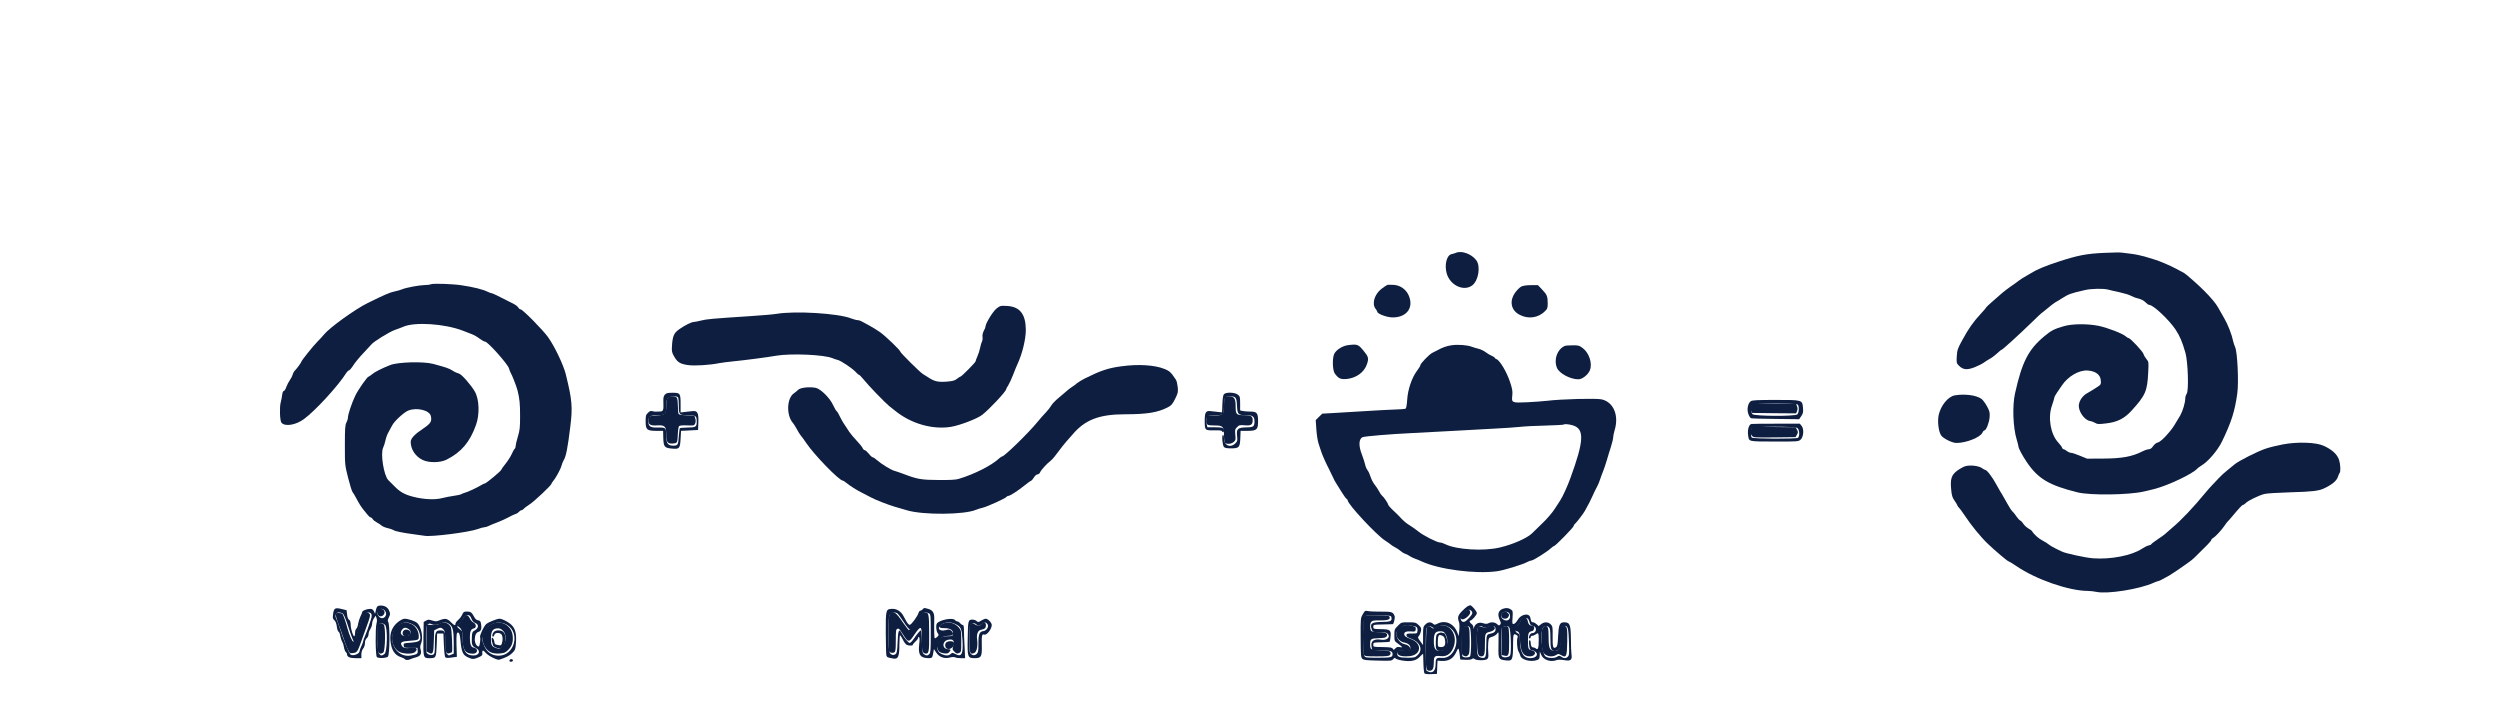
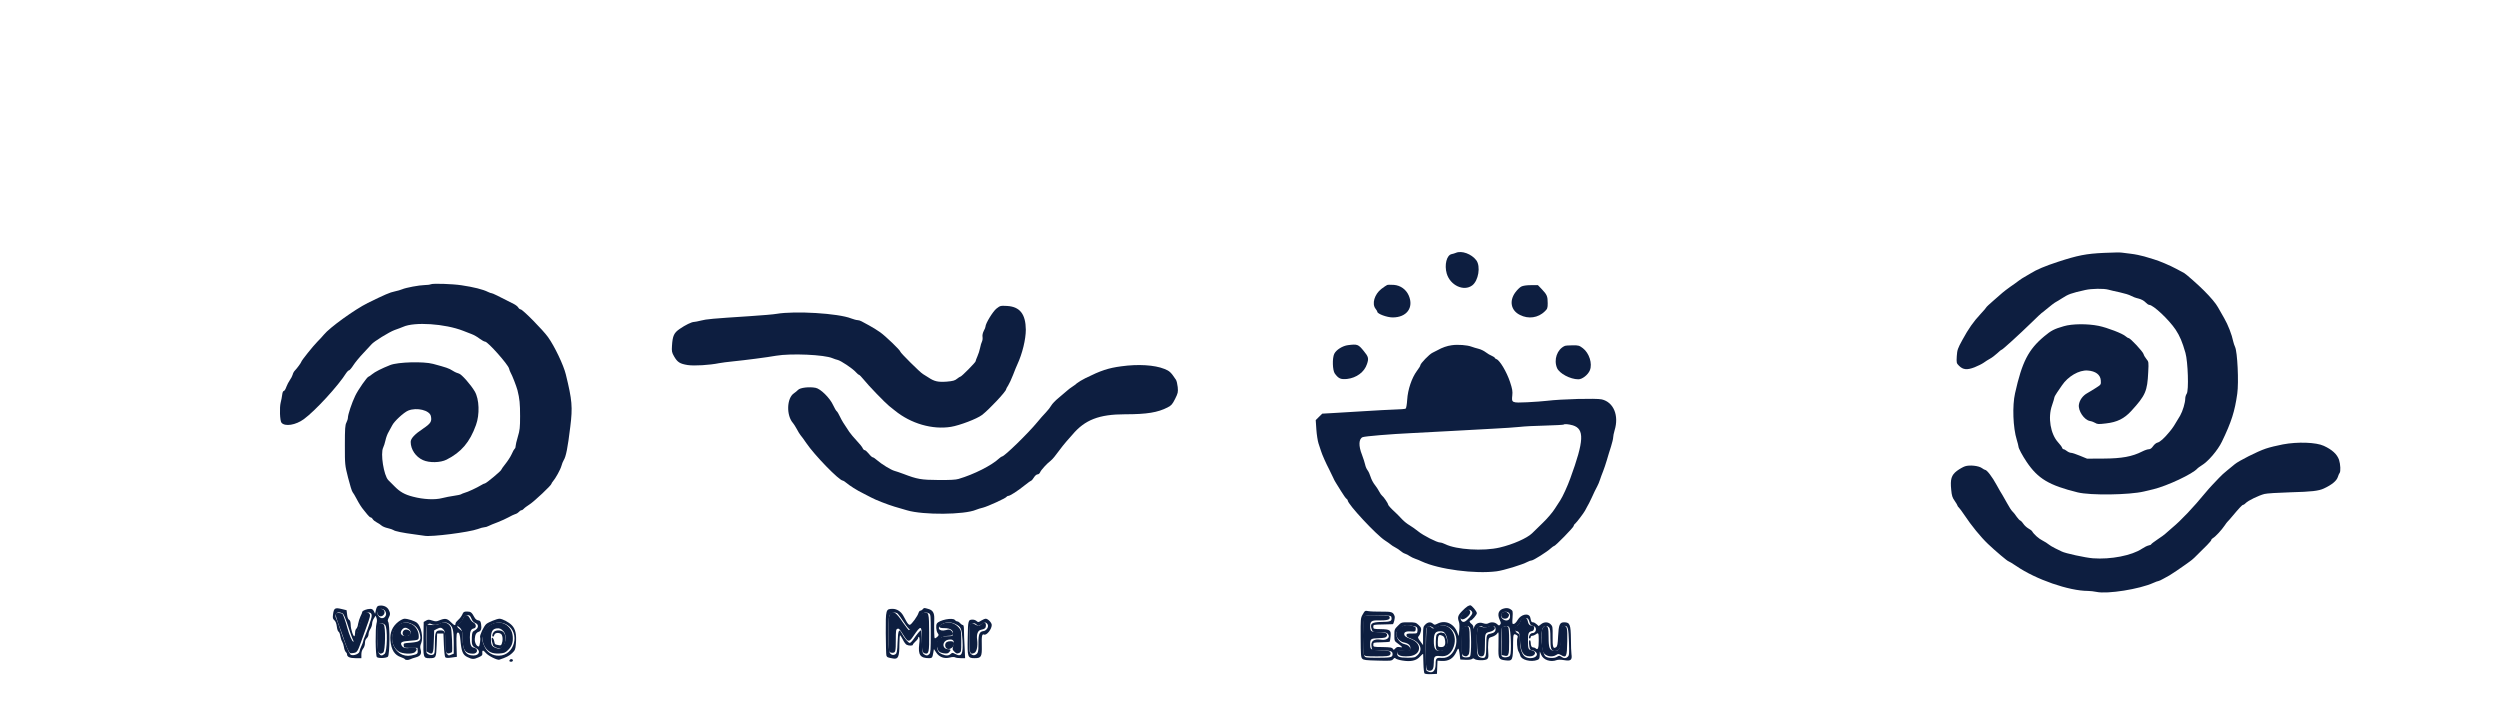
<svg xmlns="http://www.w3.org/2000/svg" viewBox="0 50 2788 400" width="697" height="200">
  <g transform="translate(0,800) scale(0.1,-0.1)" fill="#0d1e40" stroke="none">
    <path d="M16235 6680 c-11 -5 -32 -11 -47 -14 -55 -12 -82 -120 -54 -217 39 -132 190 -202 284 -132 70 53 96 212 46 280 -53 71 -164 112 -229 83z" />
    <path d="M23465 6680 c-200 -9 -295 -28 -515 -100 -141 -46 -239 -87 -305 -129 -27 -17 -59 -35 -70 -41 -11 -5 -38 -23 -60 -39 -22 -17 -66 -49 -99 -71 -32 -23 -70 -52 -85 -65 -14 -13 -61 -53 -103 -90 -43 -37 -78 -70 -78 -74 0 -3 -27 -35 -61 -71 -82 -88 -136 -165 -204 -290 -53 -97 -58 -111 -63 -182 -4 -75 -4 -78 25 -107 45 -45 90 -49 173 -17 38 15 84 38 102 51 18 13 50 34 71 45 21 11 57 39 80 60 23 22 45 40 50 40 9 0 193 167 337 307 58 57 107 103 109 103 2 0 21 15 42 33 55 46 100 81 118 90 9 4 36 21 61 37 77 50 104 60 265 96 71 16 205 18 256 4 20 -6 78 -19 129 -30 51 -11 107 -28 125 -39 17 -10 54 -24 82 -30 32 -8 61 -23 79 -42 15 -16 34 -29 42 -29 45 0 221 -166 295 -277 47 -72 73 -133 109 -258 28 -98 39 -422 14 -456 -9 -13 -16 -36 -16 -52 0 -48 -28 -141 -57 -192 -67 -114 -80 -134 -118 -180 -60 -73 -107 -115 -135 -121 -14 -3 -36 -21 -49 -40 -16 -23 -31 -34 -48 -34 -13 0 -46 -11 -73 -25 -112 -57 -228 -78 -430 -79 l-185 -1 -78 32 c-43 18 -88 33 -100 33 -12 0 -33 9 -47 20 -14 11 -30 20 -37 20 -6 0 -14 8 -17 18 -3 10 -23 36 -44 59 -85 93 -116 277 -68 412 14 41 26 80 26 87 0 7 14 33 30 56 17 24 41 59 54 79 68 102 192 174 287 167 89 -6 143 -47 147 -110 3 -47 3 -47 -50 -81 -29 -19 -74 -46 -100 -61 -51 -28 -86 -77 -94 -128 -11 -68 58 -171 123 -183 20 -3 47 -14 60 -22 22 -14 37 -15 119 -5 124 14 203 53 282 139 159 174 179 220 189 433 6 113 5 116 -20 146 -14 17 -29 42 -32 55 -7 28 -148 179 -167 179 -6 0 -21 9 -32 19 -33 31 -205 97 -302 117 -123 25 -295 24 -389 -4 -108 -31 -140 -48 -218 -113 -177 -148 -247 -285 -325 -634 -32 -140 -23 -385 19 -520 10 -33 19 -67 19 -75 0 -19 44 -101 91 -171 126 -187 249 -261 569 -340 142 -35 578 -29 740 10 25 6 72 17 105 25 156 38 440 172 490 231 6 7 26 21 45 33 74 43 183 171 229 267 107 222 143 337 171 535 18 125 2 470 -25 522 -7 15 -16 42 -20 60 -15 75 -59 188 -100 258 -24 41 -56 97 -70 123 -23 42 -81 112 -161 191 -56 57 -196 180 -216 191 -13 6 -52 28 -88 47 -68 37 -191 89 -250 106 -19 6 -67 20 -106 32 -38 11 -106 25 -150 30 -43 5 -90 11 -104 13 -14 3 -101 1 -195 -3z" />
    <path d="M4805 6330 c-11 -5 -42 -9 -69 -9 -60 -1 -210 -29 -251 -47 -16 -7 -54 -18 -83 -24 -52 -10 -112 -36 -301 -129 -145 -72 -425 -274 -489 -353 -15 -18 -47 -54 -72 -78 -46 -46 -180 -213 -180 -225 0 -8 -49 -75 -72 -98 -10 -10 -21 -30 -24 -45 -4 -15 -18 -42 -31 -60 -13 -18 -31 -53 -40 -77 -8 -25 -21 -45 -28 -45 -8 0 -15 -17 -18 -42 -3 -24 -10 -63 -17 -88 -14 -55 -9 -203 9 -224 38 -46 159 -27 250 40 125 91 384 372 474 517 10 15 23 27 30 27 6 1 28 26 47 56 19 30 70 92 113 137 43 45 84 89 90 97 23 30 198 138 259 160 35 12 77 28 93 35 128 58 468 35 670 -44 28 -10 70 -27 95 -37 25 -9 65 -32 89 -51 24 -18 52 -33 61 -33 30 0 256 -254 267 -300 3 -14 11 -34 17 -45 18 -30 64 -149 77 -197 24 -96 29 -150 29 -289 0 -126 -3 -157 -25 -229 -14 -46 -25 -94 -25 -106 0 -13 -5 -26 -11 -29 -5 -4 -21 -31 -33 -60 -13 -29 -45 -78 -70 -109 -25 -31 -46 -61 -46 -65 0 -12 -167 -151 -182 -152 -7 0 -26 -9 -43 -20 -42 -26 -152 -78 -184 -85 -14 -4 -31 -11 -37 -15 -6 -5 -42 -13 -80 -18 -38 -5 -98 -17 -134 -26 -80 -21 -208 -15 -325 16 -93 24 -144 53 -205 115 -25 25 -56 57 -70 70 -50 52 -89 297 -57 362 8 15 19 52 26 82 6 30 22 73 36 95 13 22 30 54 38 70 21 45 130 146 179 166 95 39 239 4 253 -61 13 -60 -1 -82 -85 -139 -95 -63 -140 -111 -140 -149 0 -84 56 -167 137 -203 70 -32 194 -30 263 5 164 83 259 194 328 386 43 117 37 288 -13 374 -45 77 -149 194 -177 200 -15 3 -47 17 -70 32 -42 27 -70 36 -218 76 -108 29 -391 21 -478 -13 -94 -37 -171 -76 -203 -103 -17 -14 -34 -26 -38 -26 -15 0 -118 -147 -150 -215 -38 -79 -81 -208 -81 -243 0 -13 -8 -37 -17 -55 -14 -27 -17 -64 -17 -252 0 -219 0 -220 36 -363 20 -79 42 -151 50 -160 8 -9 27 -42 43 -72 28 -54 57 -100 83 -130 7 -8 24 -30 38 -47 14 -18 31 -33 37 -33 7 0 18 -9 24 -20 7 -11 27 -27 45 -36 18 -9 42 -25 53 -35 11 -10 42 -23 70 -29 27 -6 55 -16 62 -21 15 -13 109 -32 233 -48 52 -7 104 -14 114 -16 73 -15 501 40 594 75 29 11 62 20 73 20 12 0 33 6 47 14 15 8 61 27 102 42 41 16 96 41 123 56 26 15 58 30 71 34 14 3 32 14 42 25 9 10 23 19 29 19 7 0 19 7 26 16 7 9 37 31 65 49 53 34 244 214 244 230 0 5 7 16 15 25 30 34 85 133 96 174 6 22 17 51 25 63 26 41 45 136 74 375 27 218 21 294 -50 583 -25 103 -125 313 -198 415 -56 79 -284 310 -306 310 -8 0 -20 9 -26 20 -6 11 -27 28 -48 39 -177 91 -239 121 -249 121 -6 0 -24 6 -40 14 -58 29 -158 54 -298 75 -101 15 -316 22 -340 11z" />
    <path d="M15470 6322 c-8 -3 -37 -23 -65 -44 -77 -60 -108 -166 -65 -221 11 -14 20 -29 20 -34 0 -23 108 -63 171 -63 157 0 237 109 180 243 -30 69 -92 114 -166 120 -33 2 -67 2 -75 -1z" />
    <path d="M16965 6304 c-16 -8 -47 -38 -67 -66 -69 -95 -48 -201 52 -250 95 -49 204 -33 278 40 29 28 32 37 32 91 0 76 -8 95 -64 154 l-45 47 -78 0 c-49 0 -89 -6 -108 -16z" />
    <path d="M11113 6059 c-40 -31 -123 -167 -123 -202 0 -7 -8 -28 -19 -47 -11 -22 -17 -47 -14 -66 3 -18 0 -41 -6 -53 -6 -11 -16 -43 -21 -71 -5 -27 -19 -70 -30 -94 -11 -25 -20 -49 -20 -55 0 -12 -157 -171 -169 -171 -5 0 -22 -11 -38 -24 -24 -20 -45 -26 -115 -32 -95 -7 -138 2 -202 45 -21 14 -50 32 -64 40 -29 16 -252 237 -252 250 0 15 -163 172 -225 216 -33 23 -88 58 -123 76 -35 19 -73 40 -85 46 -12 7 -32 13 -44 13 -12 0 -44 9 -71 19 -143 57 -625 86 -832 51 -30 -6 -165 -17 -300 -26 -417 -27 -483 -33 -543 -49 -32 -8 -66 -15 -76 -15 -28 0 -99 -35 -161 -78 -64 -44 -79 -77 -86 -187 -4 -63 -2 -75 23 -119 38 -66 65 -83 152 -97 74 -11 242 -1 351 21 25 5 95 14 155 20 130 13 381 45 480 63 165 28 539 12 630 -28 17 -7 42 -16 57 -19 35 -8 166 -95 201 -135 15 -17 32 -31 37 -31 5 0 28 -24 51 -52 48 -62 242 -262 285 -296 16 -12 45 -35 64 -51 178 -145 418 -215 626 -181 96 16 289 89 345 132 78 59 269 263 269 286 0 5 10 24 23 43 12 19 37 72 55 119 18 47 39 99 47 115 56 120 95 281 95 389 -2 174 -67 256 -209 264 -73 4 -77 3 -118 -29z" />
    <path d="M15033 5651 c-61 -8 -130 -51 -153 -96 -24 -48 -20 -186 6 -221 42 -57 66 -67 137 -60 105 12 193 77 222 167 21 62 16 81 -36 144 -62 76 -70 79 -176 66z" />
    <path d="M16190 5650 c-52 -7 -105 -25 -160 -56 -14 -7 -39 -20 -55 -28 -35 -16 -135 -120 -135 -139 0 -7 -17 -36 -39 -64 -57 -77 -101 -207 -108 -321 -3 -51 -11 -96 -17 -99 -6 -4 -60 -9 -121 -10 -60 -2 -211 -10 -335 -18 -124 -8 -281 -17 -349 -21 l-125 -7 -37 -36 -36 -36 7 -105 c4 -58 15 -127 24 -155 9 -27 22 -66 28 -85 11 -37 56 -139 91 -205 23 -46 30 -60 46 -95 6 -14 16 -34 23 -45 7 -11 35 -56 62 -100 27 -44 55 -84 63 -88 7 -4 13 -13 13 -18 0 -42 320 -385 415 -446 27 -18 57 -38 65 -46 8 -8 31 -22 50 -32 19 -9 46 -28 60 -40 14 -13 36 -26 50 -30 14 -4 37 -16 52 -27 15 -10 42 -23 60 -29 18 -6 51 -19 73 -30 191 -89 596 -142 837 -110 77 10 286 74 343 105 17 9 37 16 46 16 19 0 173 97 212 134 16 14 32 26 37 26 15 0 220 210 220 225 0 7 7 19 17 26 18 16 92 113 109 144 6 11 16 31 24 45 7 14 17 32 22 40 5 8 18 35 29 60 23 51 43 93 63 130 8 14 21 45 29 70 8 25 24 68 35 95 11 28 30 84 42 125 12 41 32 109 46 150 13 42 24 87 24 101 0 14 7 50 16 80 51 165 -11 314 -143 345 -61 14 -449 4 -613 -16 -41 -5 -139 -12 -218 -16 -173 -8 -176 -6 -167 75 5 47 1 72 -25 151 -38 114 -115 243 -152 255 -10 4 -18 10 -18 14 0 5 -15 14 -32 22 -18 7 -49 25 -68 40 -19 15 -55 33 -80 39 -25 6 -61 17 -80 24 -47 18 -152 26 -220 16z m1349 -893 c133 -40 127 -171 -27 -592 -31 -86 -85 -204 -112 -245 -10 -14 -37 -56 -61 -94 -24 -39 -84 -109 -134 -157 -49 -49 -103 -101 -120 -117 -56 -54 -214 -124 -360 -158 -182 -43 -484 -24 -607 37 -21 11 -47 19 -59 19 -33 0 -187 78 -243 124 -28 23 -71 53 -96 68 -25 14 -61 43 -80 63 -19 20 -42 44 -50 52 -8 9 -23 23 -33 32 -43 39 -77 76 -77 85 0 13 -52 89 -68 99 -6 4 -21 25 -31 45 -10 20 -33 55 -50 76 -17 21 -38 61 -46 88 -8 27 -23 60 -34 74 -11 14 -23 42 -27 63 -4 20 -20 69 -35 109 -40 100 -37 179 8 197 26 10 307 34 543 45 113 6 324 17 470 25 146 9 351 20 455 25 105 5 231 14 280 19 50 6 179 13 289 15 109 3 201 8 204 11 9 9 55 5 101 -8z" />
    <path d="M17450 5642 c-85 -38 -125 -153 -86 -246 26 -61 148 -126 238 -126 44 0 107 50 128 100 31 74 -7 193 -78 247 -40 30 -49 33 -115 32 -40 0 -79 -3 -87 -7z" />
    <path d="M12505 5415 c-144 -19 -228 -47 -400 -132 -38 -19 -81 -45 -95 -57 -14 -12 -38 -31 -55 -41 -16 -10 -41 -29 -55 -42 -14 -12 -55 -48 -93 -79 -37 -30 -74 -69 -83 -86 -9 -17 -36 -52 -60 -77 -25 -25 -68 -75 -97 -110 -100 -122 -366 -381 -391 -381 -5 0 -20 -10 -32 -21 -84 -79 -281 -179 -454 -230 -31 -10 -100 -13 -225 -12 -192 1 -236 9 -390 68 -38 14 -84 30 -100 34 -38 10 -144 75 -193 118 -20 18 -42 33 -49 33 -7 0 -27 18 -44 40 -18 22 -38 40 -46 40 -7 0 -18 10 -23 23 -5 12 -34 49 -66 82 -31 33 -68 77 -83 99 -64 95 -82 124 -105 172 -13 28 -29 55 -36 59 -6 4 -24 35 -40 69 -36 79 -140 181 -194 191 -71 14 -173 2 -196 -23 -12 -12 -32 -29 -46 -38 -81 -54 -87 -248 -9 -334 8 -9 26 -38 41 -65 14 -28 34 -59 43 -70 10 -11 38 -49 62 -85 92 -136 368 -420 409 -420 5 0 19 -9 32 -20 43 -36 124 -88 194 -122 38 -19 78 -40 89 -46 47 -26 186 -80 260 -102 44 -12 107 -31 140 -41 180 -54 641 -50 770 6 17 7 51 18 78 24 52 13 251 104 262 120 3 6 13 11 20 11 19 0 105 55 184 119 35 28 67 51 71 51 5 0 18 16 30 35 13 21 30 35 41 35 11 0 23 10 29 24 8 23 77 98 116 127 11 8 29 28 42 44 89 117 116 152 133 170 11 11 41 46 68 77 139 166 298 228 588 228 244 0 364 20 475 77 41 21 53 35 83 95 32 64 34 75 29 131 -4 34 -12 71 -20 82 -56 84 -71 98 -129 121 -110 44 -292 55 -480 29z" />
-     <path d="M7415 5099 c-15 -16 -19 -33 -17 -85 4 -86 -2 -103 -36 -103 -15 0 -36 -1 -47 -2 -11 0 -30 2 -42 6 -16 5 -29 0 -47 -19 -23 -22 -26 -33 -26 -94 0 -94 14 -106 118 -107 l77 0 2 -79 c3 -99 13 -112 100 -119 80 -7 87 1 93 112 l5 86 95 5 95 5 3 84 c4 107 -10 133 -66 126 -20 -2 -58 -7 -84 -9 l-48 -6 0 91 c0 123 -4 129 -89 129 -56 0 -71 -4 -86 -21z m149 -35 c3 -9 6 -47 6 -85 0 -103 5 -109 98 -109 92 0 102 -7 102 -71 0 -60 -9 -66 -104 -67 -43 -1 -81 -4 -84 -7 -3 -3 -8 -43 -12 -88 -6 -100 -11 -107 -61 -107 -61 0 -79 25 -79 108 0 93 -4 96 -93 94 -84 -3 -107 12 -107 72 0 50 24 66 97 66 96 0 103 6 103 95 0 62 4 79 20 95 25 25 105 28 114 4z" />
-     <path d="M13649 5103 c-9 -10 -15 -49 -17 -109 l-4 -93 -46 5 c-26 3 -61 7 -79 9 -56 7 -68 -12 -68 -110 0 -104 2 -106 109 -104 53 1 81 -2 84 -9 6 -19 22 -14 22 7 0 30 -18 36 -105 36 l-80 0 -9 38 c-6 23 -6 48 0 65 9 26 12 27 94 30 52 2 87 8 92 15 4 7 8 45 8 85 0 99 8 112 69 112 63 0 72 -12 76 -107 5 -94 13 -103 101 -103 74 0 94 -15 94 -68 0 -59 -10 -67 -90 -68 -97 -2 -113 -17 -104 -95 6 -53 4 -60 -19 -83 -56 -56 -127 -24 -127 56 0 21 -5 38 -11 38 -16 0 -7 -114 10 -134 10 -12 32 -16 81 -16 89 0 98 11 102 115 l3 80 77 0 c105 1 118 13 118 110 0 89 -13 105 -87 105 -28 0 -65 3 -82 6 l-31 7 0 78 c0 72 -2 79 -26 98 -35 27 -134 30 -155 4z" />
-     <path d="M21800 5091 c-75 -13 -157 -114 -180 -220 -15 -72 -1 -186 28 -227 24 -35 124 -84 170 -84 108 0 266 62 290 115 6 14 16 25 22 25 19 0 53 85 58 145 4 56 1 68 -29 124 -19 35 -47 72 -62 83 -57 41 -188 58 -297 39z" />
-     <path d="M19525 5026 c-32 -23 -46 -90 -28 -141 8 -24 22 -46 31 -49 9 -3 134 -7 277 -8 l259 -3 24 35 c20 29 23 44 19 89 -7 92 -4 91 -306 91 -201 0 -261 -3 -276 -14z m523 -38 c19 -19 15 -92 -5 -110 -28 -22 -475 -20 -499 3 -19 20 -21 83 -4 104 16 20 489 22 508 3z" />
-     <path d="M19533 4772 c-29 -4 -47 -65 -38 -126 11 -73 -5 -69 291 -70 259 -1 269 0 293 20 34 29 42 118 13 154 l-20 25 -259 0 c-142 0 -268 -1 -280 -3z m512 -46 c23 -17 27 -88 7 -108 -15 -15 -500 -13 -516 2 -14 14 -12 86 3 104 19 22 476 24 506 2z" />
    <path d="M25458 4544 c-64 -12 -149 -33 -190 -47 -93 -31 -302 -137 -346 -174 -17 -15 -55 -46 -83 -68 -29 -22 -70 -60 -93 -85 -23 -24 -57 -60 -76 -80 -19 -20 -53 -58 -75 -85 -135 -164 -273 -310 -370 -390 -38 -32 -74 -64 -80 -70 -5 -6 -43 -33 -82 -59 -40 -27 -73 -52 -73 -56 0 -4 -13 -10 -29 -13 -16 -3 -49 -20 -73 -36 -113 -76 -348 -122 -548 -107 -81 6 -312 56 -348 76 -9 5 -42 21 -72 35 -30 15 -64 35 -75 45 -11 10 -40 28 -65 41 -42 20 -98 70 -117 103 -4 8 -24 23 -43 33 -19 11 -44 34 -55 51 -11 17 -27 34 -35 37 -8 3 -26 22 -40 42 -13 21 -34 47 -46 58 -12 11 -39 52 -59 90 -21 39 -45 81 -54 95 -10 14 -39 65 -66 114 -46 85 -107 166 -127 166 -5 0 -21 9 -36 20 -36 26 -136 37 -188 20 -21 -7 -62 -30 -90 -51 -63 -48 -76 -93 -64 -212 6 -65 13 -87 39 -123 17 -25 31 -48 31 -53 0 -5 7 -14 15 -21 8 -7 36 -45 62 -84 77 -116 182 -245 263 -322 83 -79 219 -194 230 -194 4 0 44 -24 87 -53 217 -149 587 -277 798 -277 24 0 67 -5 96 -11 122 -26 480 31 634 101 24 11 49 20 55 20 6 0 32 12 58 27 26 14 56 31 67 37 24 14 126 82 165 111 15 11 40 29 56 40 16 11 41 31 55 45 128 124 189 187 189 197 0 7 9 17 20 23 26 14 97 91 129 139 13 20 29 41 35 46 6 6 25 26 41 46 88 105 120 139 130 139 7 0 20 10 31 21 22 25 142 83 206 100 24 7 156 15 293 19 233 6 312 15 370 42 89 41 142 85 156 127 6 20 15 40 20 46 14 15 10 97 -6 147 -22 62 -76 113 -170 156 -85 40 -293 47 -457 16z" />
    <path d="M4218 2743 c-11 -3 -20 -20 -26 -46 l-9 -42 -13 28 c-10 19 -21 27 -40 27 -38 0 -90 -20 -90 -34 0 -6 -9 -29 -20 -50 -10 -21 -22 -58 -26 -82 -3 -24 -12 -49 -20 -55 -8 -6 -14 -26 -14 -44 0 -17 -3 -35 -7 -39 -12 -12 -42 77 -42 126 -1 33 -6 50 -18 56 -11 6 -19 28 -22 58 l-6 49 -58 14 c-71 17 -84 9 -93 -61 -5 -39 -3 -49 14 -64 14 -12 23 -35 28 -70 3 -29 12 -55 19 -58 7 -2 16 -24 20 -48 4 -23 13 -52 21 -63 7 -11 16 -39 20 -62 3 -24 13 -48 20 -54 8 -6 14 -17 14 -25 0 -30 31 -44 96 -44 l64 0 0 41 c0 26 7 50 20 66 12 15 20 41 20 62 0 24 7 42 20 54 11 9 20 29 20 44 0 16 9 42 20 58 11 17 20 44 20 60 0 17 9 43 20 59 l19 30 10 -26 c6 -17 7 -38 0 -60 -15 -53 -12 -363 4 -376 19 -16 105 -12 123 5 21 22 24 364 2 390 -6 8 -4 22 6 42 20 37 20 54 1 90 -19 38 -69 57 -117 44z m78 -58 c33 -51 -25 -106 -67 -64 -21 21 -24 41 -9 70 15 28 56 24 76 -6z m-473 -27 c9 -7 28 -49 43 -93 78 -237 85 -251 99 -202 72 255 96 307 140 307 39 0 49 -23 32 -77 -27 -85 -57 -167 -72 -200 -8 -17 -15 -37 -15 -45 -1 -7 -9 -31 -20 -53 -11 -22 -19 -47 -20 -56 0 -29 -62 -55 -97 -42 -18 7 -81 162 -138 340 -8 23 -19 52 -25 63 -19 35 -5 70 28 70 16 0 36 -6 45 -12z m472 -128 c29 -32 24 -297 -6 -322 -28 -24 -45 -23 -63 4 -19 27 -23 286 -6 319 14 25 52 24 75 -1z" />
    <path d="M16365 2738 c-11 -6 -39 -31 -62 -55 -45 -46 -51 -70 -33 -118 6 -16 8 -55 4 -93 l-7 -65 -17 44 c-38 97 -135 138 -221 93 -28 -14 -32 -14 -48 0 -25 23 -58 20 -86 -9 -23 -22 -25 -31 -25 -127 l0 -102 -31 42 c-29 40 -30 44 -15 61 9 10 19 35 23 55 5 31 1 39 -27 66 -30 28 -37 30 -112 30 -80 0 -81 0 -119 -39 -37 -37 -39 -41 -39 -104 0 -65 1 -67 38 -93 58 -43 60 -47 25 -41 -25 5 -37 2 -52 -14 -17 -19 -20 -19 -29 -4 -7 14 -27 17 -113 19 -104 1 -104 1 -104 26 0 25 1 25 89 27 48 1 91 4 94 7 3 3 7 30 10 59 6 71 -6 79 -110 81 -81 1 -83 2 -83 26 0 24 1 24 105 26 58 1 108 2 112 3 11 2 27 71 21 89 -17 47 -31 52 -147 51 -61 -1 -127 2 -148 6 -35 7 -37 5 -61 -37 -24 -42 -24 -47 -23 -260 1 -191 3 -219 18 -234 15 -15 42 -18 172 -21 146 -4 156 -3 173 16 12 15 19 17 25 9 4 -7 38 -18 75 -24 96 -16 158 -3 200 45 18 20 33 32 34 26 1 -5 2 -54 3 -107 1 -54 7 -103 12 -108 6 -6 39 -10 75 -8 l64 3 3 73 3 74 42 -3 c83 -5 135 27 169 103 22 50 26 47 36 -28 l7 -59 58 -3 c35 -2 64 2 73 9 10 8 17 9 28 0 21 -18 120 -19 141 -1 14 12 16 25 12 73 -3 33 -3 83 0 112 5 51 7 53 44 64 21 6 45 21 54 34 15 21 15 21 17 -8 0 -17 0 -79 -1 -140 -3 -130 2 -140 76 -149 83 -10 86 -3 87 201 1 91 5 100 36 83 16 -9 19 -16 13 -33 -11 -32 -4 -126 11 -151 8 -11 16 -33 20 -47 11 -48 119 -76 190 -49 22 8 26 16 27 52 l1 43 15 -36 c24 -59 104 -87 175 -60 14 5 47 5 82 -1 73 -13 91 2 81 67 -3 22 -6 96 -6 165 -2 166 -11 190 -76 190 -49 0 -61 -27 -67 -155 -4 -88 -8 -112 -22 -122 -33 -24 -41 0 -39 119 1 105 0 114 -21 135 -29 29 -73 30 -108 2 l-27 -21 -23 21 c-12 11 -30 21 -39 21 -18 0 -21 5 -31 52 -13 57 -104 40 -142 -27 -12 -22 -31 -41 -41 -43 -19 -3 -20 2 -15 71 4 72 4 76 -22 92 -18 12 -37 16 -62 12 -71 -12 -92 -61 -58 -133 13 -28 14 -37 4 -49 -12 -14 -15 -13 -35 5 -24 22 -65 26 -97 9 -16 -8 -31 -8 -59 1 -44 15 -83 -2 -99 -43 l-9 -22 0 22 c-1 13 -10 28 -21 35 -21 13 -27 38 -11 38 16 0 71 64 71 82 0 20 -57 88 -74 88 -6 0 -20 -6 -31 -12z m43 -50 c19 -19 15 -34 -19 -73 -42 -47 -66 -60 -85 -44 -24 19 -16 54 21 92 37 38 62 46 83 25z m413 -18 c22 -12 26 -59 7 -78 -17 -17 -48 -15 -70 5 -47 42 6 103 63 73z m-1303 -59 c6 -38 -13 -46 -110 -47 -113 -1 -135 -19 -108 -88 9 -25 13 -26 84 -26 54 0 79 -4 90 -16 38 -38 -5 -79 -72 -68 -81 13 -119 -15 -106 -80 l6 -34 104 -4 c104 -3 124 -10 124 -43 0 -36 -18 -40 -162 -40 -139 0 -143 1 -154 23 -18 36 -13 414 5 436 12 14 33 16 155 14 140 -3 141 -3 144 -27z m1538 -46 c9 -33 16 -41 40 -45 48 -8 42 -80 -7 -80 -10 0 -23 -9 -29 -19 -13 -25 -13 -41 0 -41 6 0 10 7 10 15 0 8 8 15 18 15 10 0 27 7 38 15 31 24 34 19 34 -69 0 -84 -10 -110 -33 -87 -6 6 -19 11 -28 11 -19 0 -29 20 -29 56 0 13 -4 24 -10 24 -11 0 -12 -19 -4 -72 5 -30 11 -38 27 -38 23 0 57 -27 57 -46 0 -38 -70 -57 -123 -33 -42 19 -67 91 -67 189 0 62 -2 68 -25 78 -18 9 -25 19 -25 41 0 20 8 34 25 45 14 9 25 22 25 29 0 25 41 58 68 55 21 -2 29 -11 38 -43z m-1258 -58 c7 -6 12 -24 10 -41 -3 -31 -3 -31 -63 -31 -53 0 -60 -2 -60 -20 0 -14 13 -24 50 -37 103 -38 138 -123 74 -184 -29 -27 -35 -29 -113 -29 -93 0 -119 12 -114 54 3 28 17 30 97 20 73 -9 59 63 -14 77 -43 8 -84 52 -92 98 -5 32 -2 40 31 70 20 19 46 37 58 39 33 7 121 -3 136 -16z m381 -14 c125 -96 50 -344 -101 -330 -59 5 -68 -4 -68 -70 0 -65 -26 -99 -68 -88 -15 4 -30 12 -34 18 -4 7 -8 114 -8 239 0 193 2 229 16 242 19 20 29 20 58 0 22 -14 27 -13 63 6 47 25 93 20 142 -17z m212 10 c19 -22 20 -306 2 -324 -16 -16 -74 -14 -85 3 -4 7 -7 80 -5 163 2 148 2 150 27 162 33 17 45 16 61 -4z m148 5 c15 -9 28 -9 58 1 52 17 77 12 81 -17 5 -31 -13 -50 -54 -58 -47 -9 -48 -13 -49 -142 -1 -123 -8 -137 -55 -127 -45 11 -50 29 -50 179 0 116 3 143 17 158 19 21 27 22 52 6z m292 -5 c18 -21 26 -281 10 -312 -15 -26 -85 -30 -95 -5 -9 22 -7 297 2 310 4 7 18 14 32 17 14 2 28 5 31 6 4 0 13 -6 20 -16z m443 1 c13 -12 16 -38 16 -120 0 -119 8 -144 48 -144 57 0 72 34 72 164 0 94 8 116 41 116 34 0 41 -27 46 -178 4 -130 3 -151 -12 -165 -21 -21 -44 -22 -73 -1 -21 14 -25 14 -49 -1 -29 -19 -102 -16 -128 5 -42 35 -62 280 -26 323 17 21 45 22 65 1z" />
    <path d="M16040 2437 c-23 -12 -25 -19 -28 -91 -3 -89 5 -106 52 -106 53 0 76 31 76 100 0 41 -23 100 -39 100 -5 0 -15 2 -23 5 -7 3 -24 -1 -38 -8z m43 -26 c19 -7 27 -20 32 -50 9 -55 -6 -79 -47 -77 -33 2 -33 2 -34 56 0 30 4 61 9 68 11 14 10 14 40 3z" />
    <path d="M10290 2705 c-7 -8 -19 -15 -26 -15 -8 0 -16 -11 -20 -23 -8 -35 -78 -131 -97 -135 -10 -2 -24 12 -39 39 -13 23 -29 52 -36 65 -25 45 -71 74 -116 74 -78 0 -79 -5 -78 -271 1 -127 4 -239 7 -249 6 -20 16 -24 77 -34 55 -10 68 22 68 159 0 58 4 104 8 101 4 -2 18 -25 31 -50 12 -25 31 -51 41 -56 24 -13 70 -13 70 0 0 5 14 22 30 37 17 14 30 33 30 42 0 10 3 12 10 5 6 -6 7 -35 1 -79 -14 -118 12 -155 110 -155 33 0 38 6 47 61 l7 41 25 -38 c33 -52 91 -73 152 -57 27 7 49 8 60 2 9 -5 38 -9 64 -9 l47 0 -6 128 c-4 70 -7 153 -7 185 0 39 -4 57 -13 57 -7 0 -20 9 -30 20 -9 11 -23 20 -31 20 -7 0 -20 7 -27 16 -25 30 -175 0 -201 -40 -13 -20 -8 -81 8 -105 16 -22 15 -24 -4 -44 -12 -11 -24 -18 -28 -14 -6 5 -8 105 -5 221 1 62 -18 92 -66 105 -48 14 -48 14 -63 -4z m-279 -48 c8 -7 39 -49 68 -94 32 -50 60 -83 69 -83 10 0 30 23 47 51 76 127 113 157 164 129 20 -10 21 -19 21 -225 0 -181 -2 -216 -16 -229 -19 -20 -35 -20 -60 -2 -17 13 -19 30 -23 140 -1 69 -7 126 -11 126 -9 0 -41 -38 -83 -99 -16 -23 -34 -41 -42 -41 -15 0 -64 59 -89 108 -30 58 -41 35 -46 -97 -4 -104 -8 -125 -23 -136 -11 -8 -26 -11 -35 -8 -39 13 -42 31 -42 235 0 185 1 199 20 218 22 22 57 26 81 7z m645 -117 c62 -31 70 -49 78 -183 8 -154 -10 -188 -81 -150 -30 16 -33 16 -51 0 -23 -21 -52 -22 -97 -3 -41 18 -55 42 -55 99 0 65 54 107 136 107 44 0 55 23 26 53 -20 19 -26 20 -64 10 -79 -21 -108 31 -38 68 45 25 93 24 146 -1z" />
    <path d="M10558 2339 c-22 -12 -23 -52 -3 -69 34 -28 98 22 82 64 -7 18 -53 21 -79 5z" />
    <path d="M5155 2646 c-8 -18 -28 -45 -45 -59 -16 -14 -30 -32 -30 -40 0 -28 -13 -24 -52 15 -43 43 -65 46 -135 17 -26 -11 -38 -10 -73 1 -36 12 -46 12 -69 -1 l-26 -15 -3 -182 c-3 -215 -1 -222 66 -222 75 0 76 2 82 147 l5 128 35 0 35 0 5 -127 c3 -73 10 -132 16 -138 8 -8 30 -9 70 -3 l59 8 -4 127 c-3 130 0 151 23 142 8 -3 16 -32 20 -77 12 -133 26 -169 77 -194 54 -27 72 -28 127 -3 38 17 43 23 41 47 -4 35 10 36 38 2 28 -33 128 -83 151 -76 74 24 112 43 143 73 33 32 37 42 42 102 9 107 -4 166 -44 208 -34 36 -107 74 -139 74 -27 0 -122 -38 -147 -59 -27 -23 -76 -128 -69 -147 8 -20 -5 -104 -15 -104 -25 0 -47 44 -44 86 3 47 16 70 45 79 25 8 33 37 25 85 -5 32 -11 39 -32 42 -17 2 -32 14 -43 35 -29 54 -40 63 -82 63 -35 0 -40 -4 -53 -34z m102 -44 c10 -26 24 -42 44 -50 41 -15 38 -58 -6 -82 -27 -15 -30 -22 -33 -75 -4 -82 3 -102 43 -121 59 -28 43 -84 -24 -84 -87 0 -121 53 -121 192 0 74 -1 77 -30 98 -16 12 -30 26 -30 32 0 5 14 22 30 36 17 15 30 31 30 37 0 24 32 55 56 55 20 0 29 -8 41 -38z m-250 -59 c42 -28 53 -69 53 -208 l0 -125 -26 -10 c-32 -13 -30 -13 -48 6 -13 12 -16 38 -16 120 0 124 -8 144 -55 144 -57 0 -65 -17 -65 -145 0 -103 -2 -115 -19 -125 -24 -12 -66 1 -75 25 -3 9 -6 79 -6 154 0 123 2 140 19 155 15 14 24 15 40 7 27 -15 71 -13 101 4 34 19 65 19 97 -2z m647 -11 c150 -88 85 -342 -89 -344 -71 -2 -129 34 -159 96 -30 61 -32 87 -11 147 40 112 160 159 259 101z" />
    <path d="M5507 2452 c-18 -20 -23 -52 -8 -52 5 0 11 9 14 20 8 30 70 28 84 -2 11 -26 11 -62 -1 -96 -7 -20 -12 -22 -39 -16 -40 8 -38 6 -46 45 -4 18 -12 34 -20 37 -13 4 -11 -23 6 -81 5 -20 41 -37 78 -37 57 0 86 129 40 180 -24 26 -86 27 -108 2z" />
    <path d="M4441 2565 c-66 -52 -95 -121 -87 -207 9 -106 47 -164 118 -187 21 -7 40 -17 43 -22 8 -12 40 -12 63 0 9 5 36 14 59 20 52 14 67 38 54 87 -7 26 -6 44 6 71 25 62 1 185 -45 226 -23 21 -102 47 -141 47 -15 0 -45 -16 -70 -35z m159 -27 c48 -24 77 -68 86 -130 9 -54 -9 -67 -104 -75 -82 -6 -83 -6 -80 -32 3 -25 5 -26 78 -26 l75 0 3 -31 c3 -35 -5 -41 -72 -54 -190 -37 -293 225 -134 340 50 36 88 38 148 8z" />
    <path d="M4502 2468 c-20 -20 -14 -55 9 -61 32 -8 69 9 69 32 0 34 -54 53 -78 29z" />
    <path d="M10942 2579 c-30 -20 -34 -20 -51 -5 -10 9 -28 16 -42 16 -52 0 -54 -6 -57 -200 -5 -218 -1 -230 77 -230 74 0 83 16 80 142 -3 109 2 131 27 121 28 -10 84 61 84 107 0 26 -43 70 -67 70 -10 0 -33 -10 -51 -21z m72 -42 c16 -26 -12 -71 -47 -75 -45 -5 -57 -36 -55 -139 1 -96 -6 -116 -44 -129 -12 -3 -27 1 -39 12 -17 15 -19 32 -19 161 0 80 5 153 10 164 13 23 52 25 70 4 17 -20 27 -19 58 5 29 24 50 23 66 -3z" />
    <path d="M5687 2143 c-13 -12 -7 -23 13 -23 11 0 20 7 20 15 0 15 -21 21 -33 8z" />
  </g>
  <g transform="translate(0,800) scale(0.1,-0.1)" fill="#0d1e40" stroke="none">
-     <path d="M7447 5062 c-13 -14 -17 -37 -17 -89 0 -91 -11 -102 -109 -106 -78 -3 -91 -11 -91 -58 0 -43 26 -58 98 -53 87 5 102 -11 102 -104 0 -83 15 -102 73 -98 51 4 51 6 56 99 1 45 8 87 13 94 7 8 35 11 90 9 75 -3 80 -2 90 20 7 16 8 35 2 56 l-10 33 -84 3 c-52 2 -87 8 -92 15 -4 7 -8 45 -8 85 0 40 -5 82 -10 93 -14 26 -80 26 -103 1z" />
-     <path d="M13656 5064 c-3 -9 -6 -48 -6 -88 0 -101 -7 -108 -111 -110 l-84 -1 -3 -44 c-4 -59 6 -66 96 -66 92 0 102 -11 102 -116 0 -37 5 -70 12 -77 19 -19 72 -14 97 10 21 19 23 27 17 80 -5 54 -4 61 20 85 23 23 31 25 85 20 70 -6 89 6 89 58 0 43 -20 55 -95 55 -87 0 -95 8 -95 93 0 94 -15 117 -74 117 -31 0 -46 -5 -50 -16z" />
-     <path d="M19529 4976 c-8 -16 -8 -34 -2 -53 l10 -28 247 -3 246 -2 11 27 c7 19 7 35 -2 55 l-11 28 -244 0 -244 0 -11 -24z" />
-     <path d="M19530 4715 c-14 -37 -13 -50 8 -74 17 -21 22 -21 252 -19 l234 3 16 28 c13 24 13 30 0 55 l-16 27 -242 3 -242 2 -10 -25z" />
    <path d="M4217 2703 c-15 -14 -7 -63 11 -72 39 -21 81 36 50 67 -13 13 -50 16 -61 5z" />
    <path d="M16322 2667 c-54 -55 -32 -100 28 -57 36 26 52 53 44 74 -10 25 -38 19 -72 -17z" />
    <path d="M16758 2669 c-21 -12 -23 -40 -6 -57 18 -18 56 -14 68 7 13 25 13 27 -6 45 -18 18 -32 20 -56 5z" />
    <path d="M3744 2656 c-5 -13 9 -58 62 -201 14 -38 29 -83 35 -100 19 -61 53 -134 64 -139 6 -2 26 -1 44 3 34 6 43 22 86 146 8 22 28 78 45 125 50 136 53 150 39 166 -33 40 -69 5 -101 -101 -49 -163 -66 -210 -78 -210 -13 0 -44 70 -66 150 -16 62 -47 152 -54 158 -15 13 -71 16 -76 3z" />
    <path d="M9927 2652 c-15 -16 -17 -46 -17 -209 0 -105 3 -198 6 -207 4 -9 18 -16 34 -16 37 0 40 11 40 146 0 98 2 116 17 121 18 7 24 1 76 -82 43 -67 57 -67 100 -3 89 131 97 129 97 -25 0 -130 5 -154 32 -163 46 -14 52 10 50 227 -1 226 -4 237 -62 224 -27 -6 -42 -22 -92 -101 -34 -52 -66 -93 -72 -91 -6 1 -36 41 -68 87 -76 113 -105 132 -141 92z" />
    <path d="M5165 2606 c-8 -19 -27 -46 -41 -59 -25 -24 -26 -25 -7 -38 33 -24 43 -55 43 -138 0 -120 29 -161 115 -161 56 0 61 60 6 68 -29 5 -41 39 -41 116 0 66 12 92 45 98 30 5 27 49 -4 65 -14 6 -32 27 -41 45 -22 48 -56 50 -75 4z" />
    <path d="M15211 2621 c-14 -26 -15 -396 -1 -422 10 -17 22 -19 144 -19 110 0 136 3 147 16 9 11 10 20 2 32 -8 14 -30 18 -109 20 -109 3 -114 6 -114 67 0 60 7 65 95 68 60 2 80 6 88 19 21 32 -8 48 -87 48 -84 0 -96 8 -96 66 0 55 17 67 88 65 97 -1 134 7 130 32 -3 21 -8 22 -140 25 -127 2 -138 1 -147 -17z" />
    <path d="M16968 2593 c-9 -10 -19 -28 -22 -40 -4 -12 -15 -25 -26 -28 -32 -10 -36 -65 -5 -65 23 0 34 -25 35 -85 5 -142 35 -195 110 -195 65 0 82 59 19 69 -34 5 -39 16 -39 107 0 84 6 98 45 106 13 2 21 12 23 30 3 22 -1 27 -24 30 -29 3 -39 16 -49 61 -6 32 -43 37 -67 10z" />
    <path d="M4455 2537 c-104 -59 -112 -228 -13 -300 42 -31 159 -36 187 -8 35 35 18 53 -44 46 -62 -8 -91 -1 -105 25 -20 37 -3 47 87 54 102 8 103 8 103 52 0 56 -35 113 -83 135 -55 24 -83 24 -132 -4z m103 -53 c35 -24 27 -66 -14 -75 -64 -13 -97 29 -57 73 20 22 42 23 71 2z" />
    <path d="M4902 2544 c-22 -15 -54 -18 -117 -12 l-30 3 0 -150 0 -149 27 -15 c45 -25 53 -7 56 130 l4 119 28 15 c39 20 53 19 76 -6 16 -18 19 -38 20 -136 2 -122 8 -139 49 -127 11 4 22 9 25 11 9 8 -2 258 -12 278 -26 51 -83 69 -126 39z" />
    <path d="M5480 2538 c-98 -50 -128 -168 -67 -259 34 -51 80 -71 154 -67 55 4 67 8 98 38 43 42 59 87 53 155 -10 121 -131 188 -238 133z m134 -77 c30 -33 33 -103 6 -145 -28 -47 -46 -56 -84 -44 -53 18 -61 32 -61 107 0 77 17 107 64 113 31 4 50 -3 75 -31z" />
    <path d="M10510 2542 c-55 -27 -46 -47 21 -47 67 0 102 -23 97 -64 -3 -24 -6 -26 -58 -26 -93 0 -137 -44 -120 -120 11 -49 26 -63 76 -71 31 -4 45 -2 57 11 24 23 21 35 -7 35 -73 0 -73 92 0 106 54 10 71 -12 55 -67 -12 -40 -11 -43 13 -67 22 -22 28 -24 51 -14 25 11 25 13 25 131 0 114 -1 121 -26 151 -49 57 -121 74 -184 42z" />
    <path d="M10945 2540 c-22 -24 -35 -25 -73 -3 -57 33 -62 21 -62 -150 0 -171 6 -191 55 -169 28 13 41 76 32 147 -9 60 8 104 41 111 45 9 57 20 57 50 0 36 -24 43 -50 14z" />
    <path d="M4213 2538 c-13 -21 -7 -297 7 -313 15 -18 31 -19 54 -2 23 17 28 285 6 311 -15 19 -56 21 -67 4z" />
    <path d="M15635 2515 c-68 -35 -84 -91 -40 -143 14 -17 39 -32 58 -36 51 -9 79 -33 75 -64 -3 -27 -4 -27 -76 -24 l-73 2 3 -27 c4 -34 46 -47 131 -41 138 10 153 142 22 191 -60 22 -75 34 -75 58 0 22 28 32 83 27 39 -3 42 -1 45 24 3 23 -2 28 -35 37 -52 15 -83 14 -118 -4z" />
    <path d="M16023 2509 c-42 -22 -43 -22 -63 -4 -16 15 -25 17 -38 8 -15 -9 -17 -37 -20 -238 -3 -241 0 -255 44 -255 31 0 44 27 44 92 0 69 9 78 75 71 62 -7 105 18 135 77 77 154 -41 320 -177 249z m93 -74 c53 -81 17 -195 -60 -195 -49 0 -66 28 -66 110 0 85 16 110 70 110 31 0 43 -5 56 -25z" />
    <path d="M16596 2512 c-30 -12 -45 -13 -68 -4 -52 19 -59 -1 -57 -152 2 -138 12 -176 47 -176 36 0 42 21 42 136 0 120 2 126 55 138 54 13 73 46 38 65 -12 6 -31 4 -57 -7z" />
    <path d="M16323 2510 c-22 -9 -23 -13 -23 -159 0 -138 2 -151 19 -161 27 -14 37 -13 55 6 13 13 16 42 16 158 0 166 -6 180 -67 156z" />
    <path d="M16770 2511 l-25 -7 0 -154 0 -154 25 -6 c56 -15 60 -3 60 158 0 102 -4 152 -12 160 -13 13 -12 13 -48 3z" />
    <path d="M17204 2495 c-20 -30 -16 -223 5 -266 23 -48 98 -64 146 -33 22 14 26 14 55 -2 57 -34 65 -18 68 151 3 153 -2 175 -39 175 -30 0 -40 -35 -38 -135 2 -119 -12 -148 -69 -143 -51 4 -62 30 -62 154 0 99 -7 124 -37 124 -7 0 -20 -11 -29 -25z" />
  </g>
</svg>
